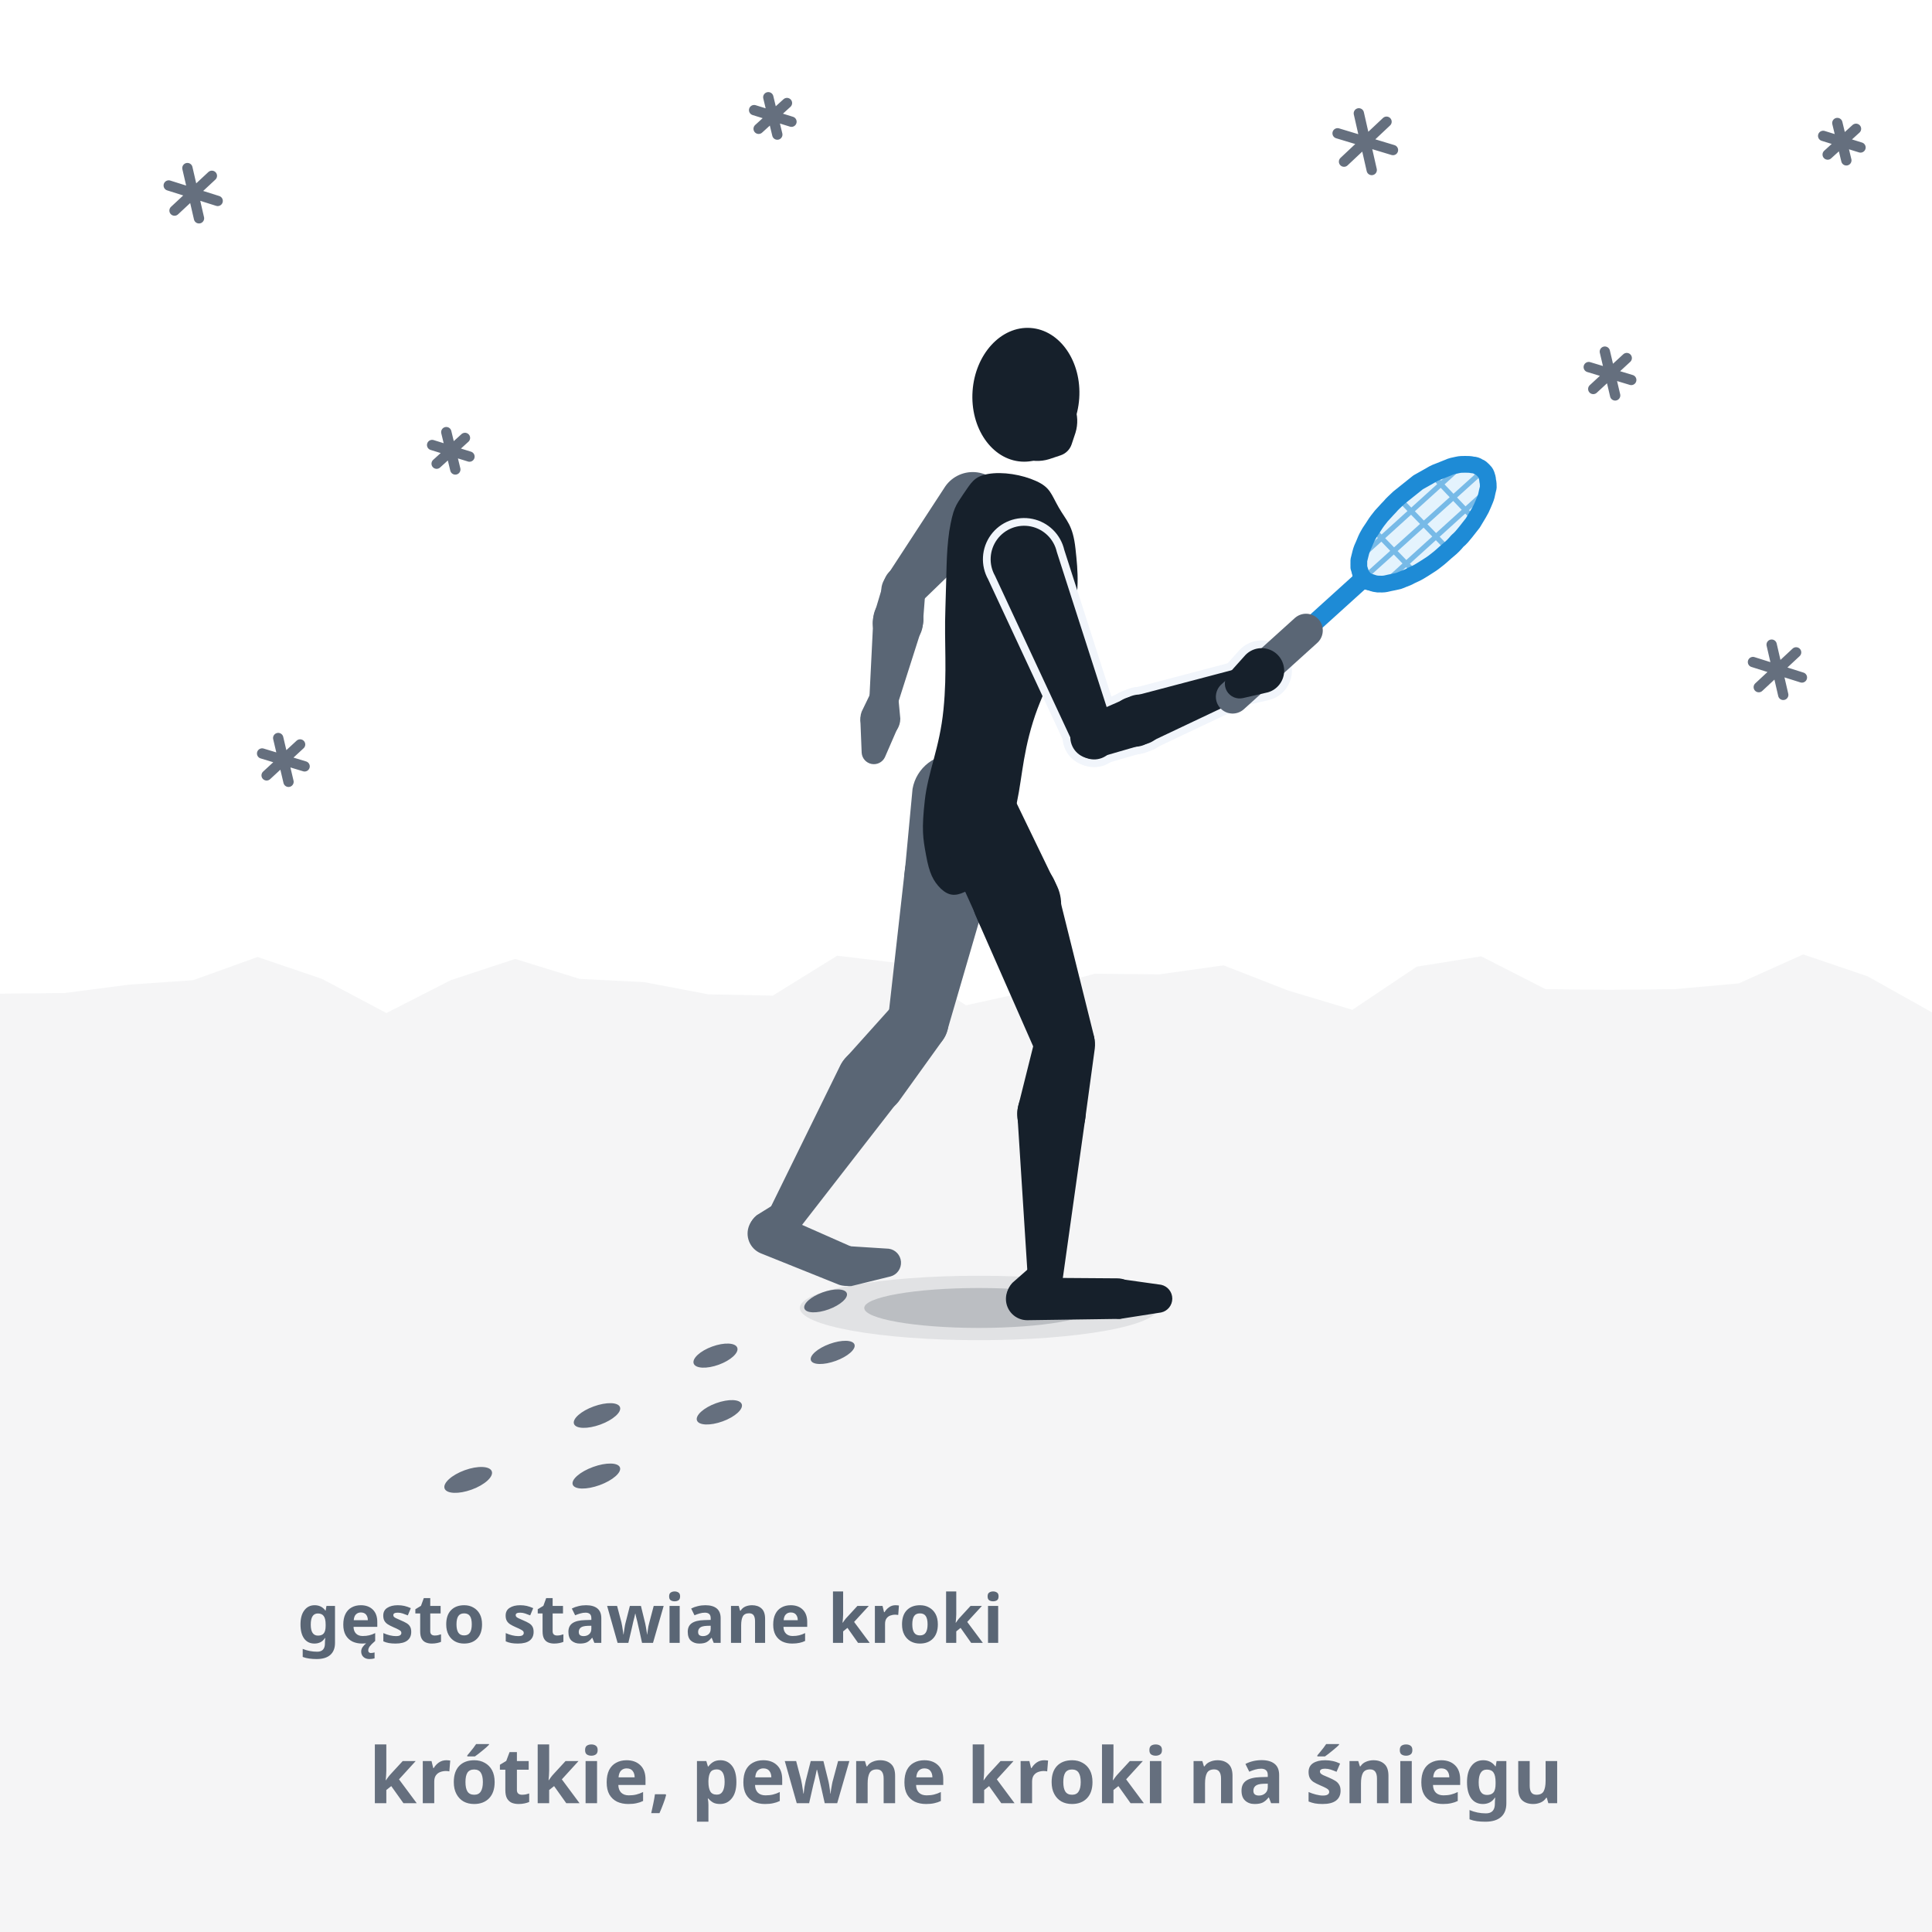
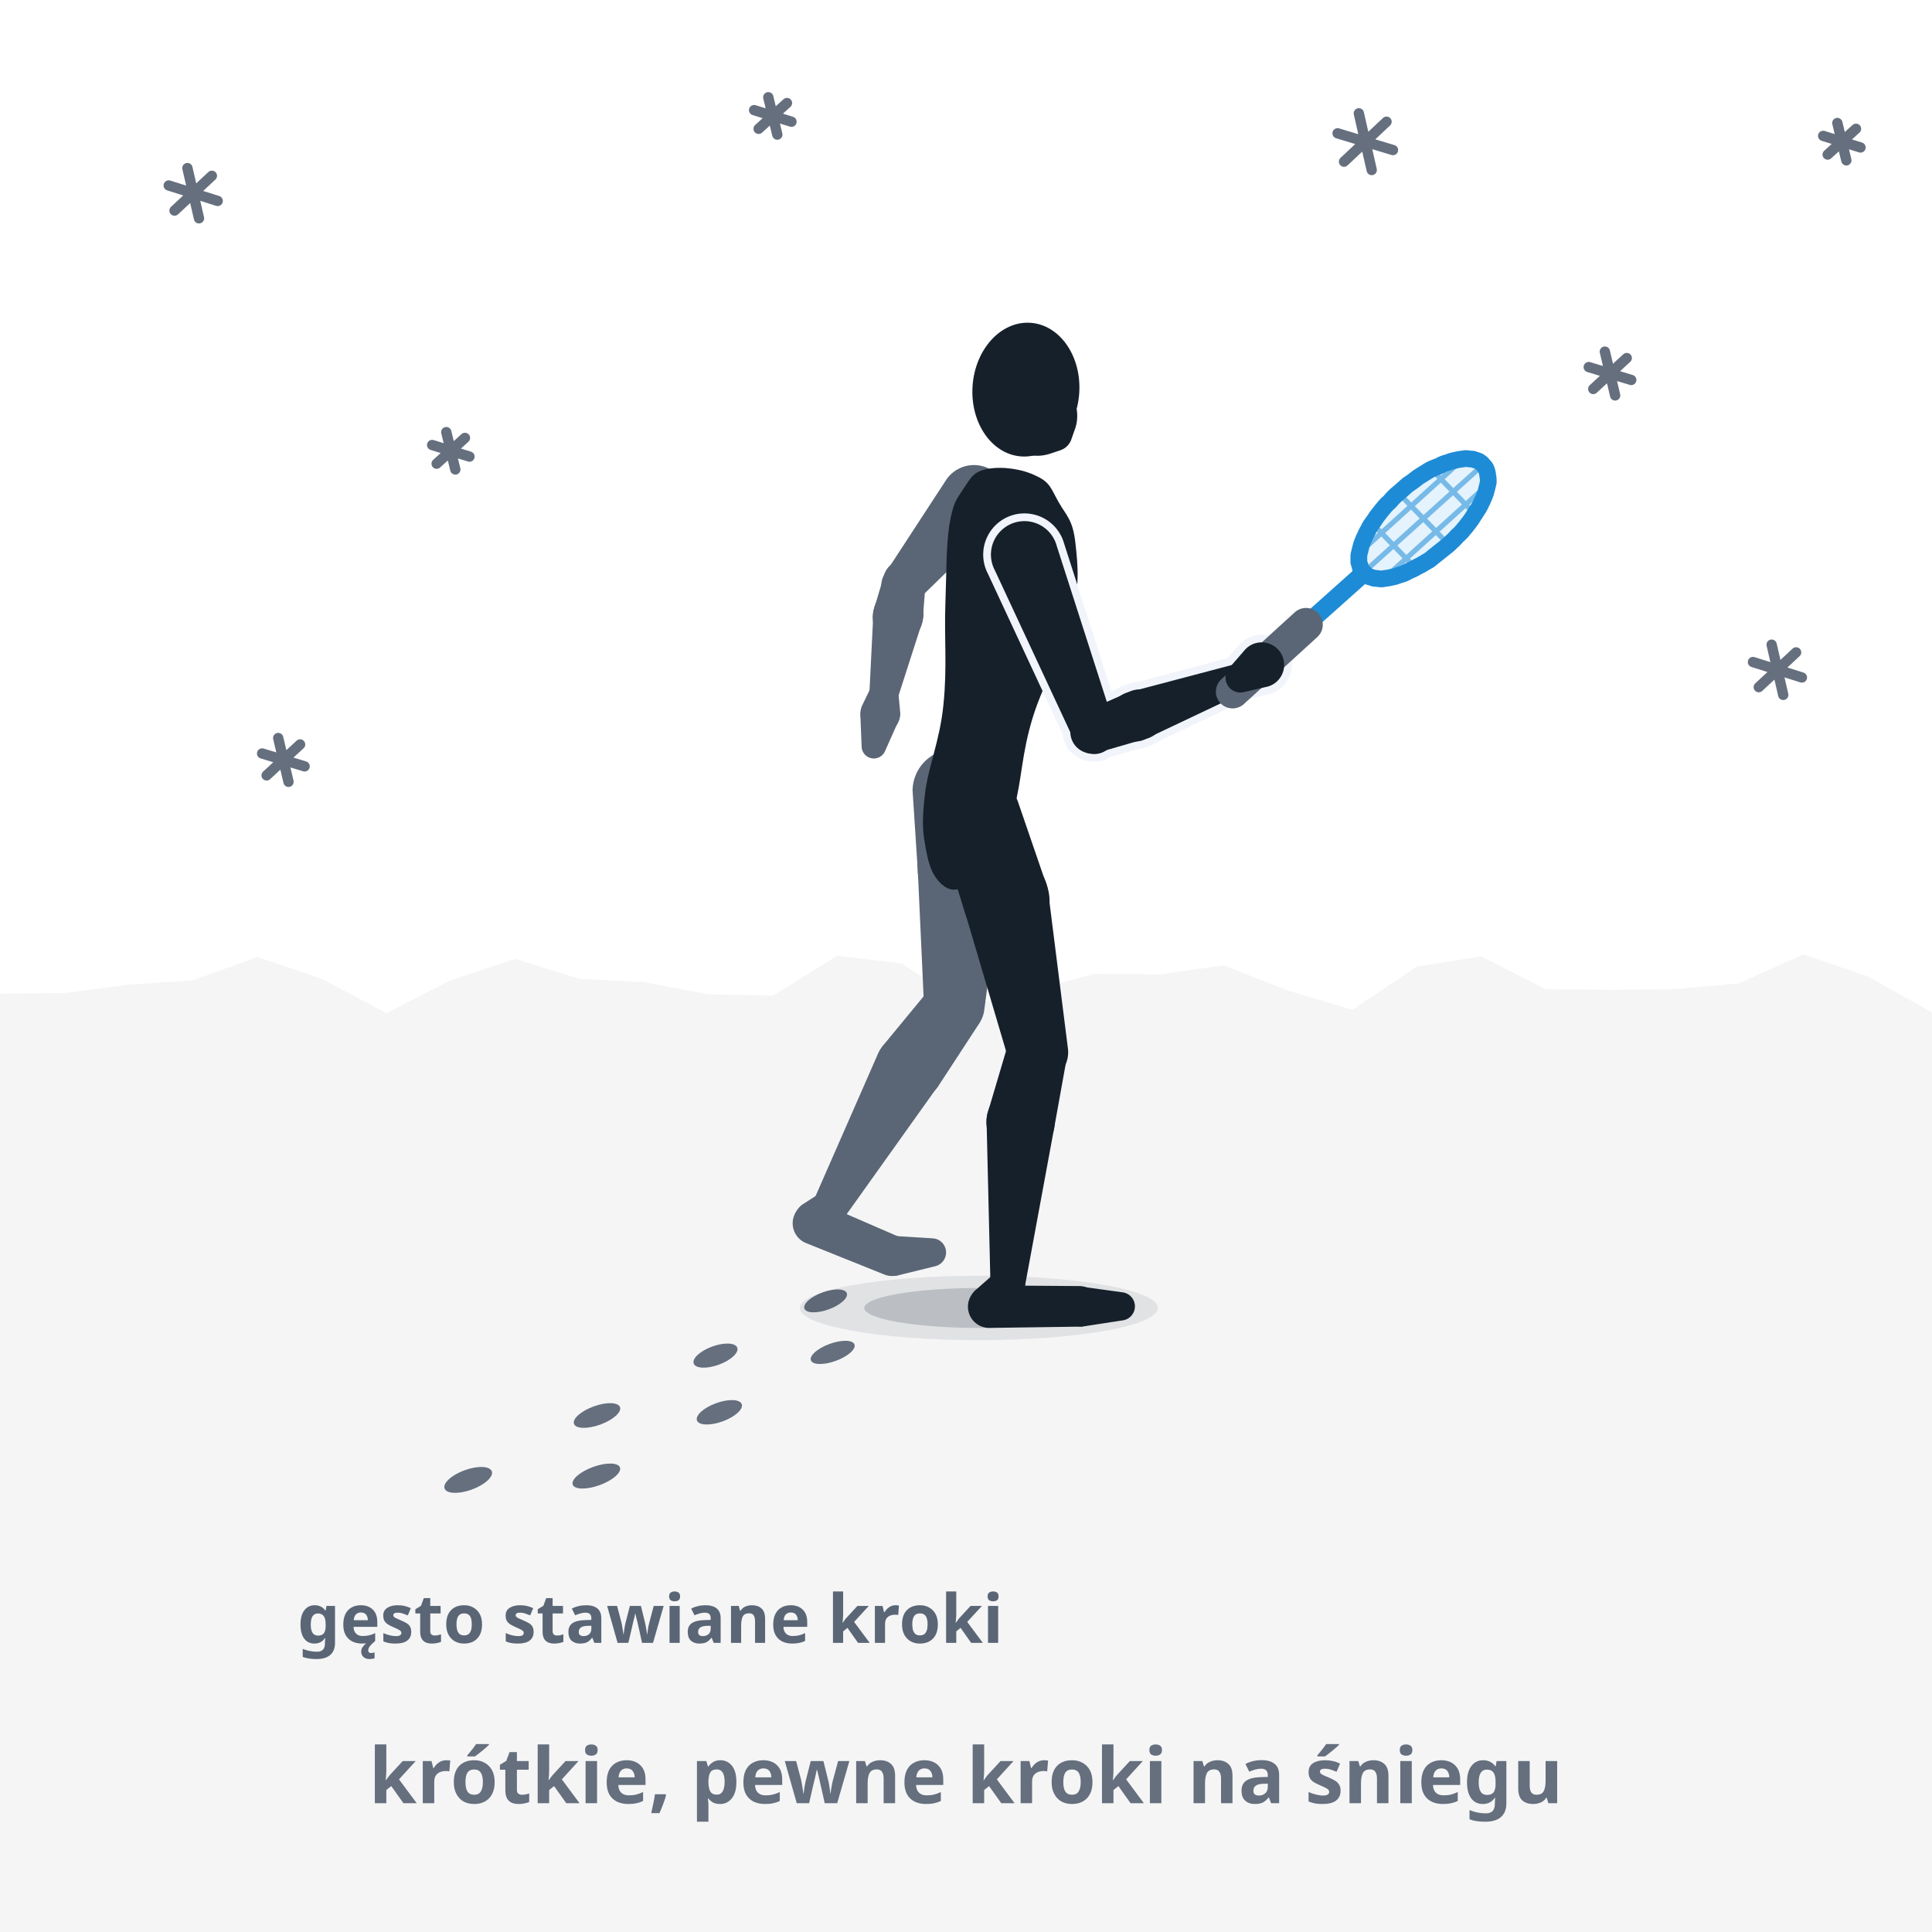
<svg xmlns="http://www.w3.org/2000/svg" viewBox="0 0 300 300" role="img" data-quelle="figuren" aria-label="Snowminton: gracz porusza się po warstwie śniegu, z lekko ugiętymi kolanami, z rakietą przed sobą. Za nim widać ślady krótkich, gęsto stawianych kroków. Padają płatki śniegu.">
  <style>
    .s-k{fill:var(--tinte,#16202b)}
    .s-f{fill:var(--tinte-2,#5a6675)}
    .s-x{fill:var(--flaeche-2,#f1f5fb);stroke:var(--flaeche-2,#f1f5fb);stroke-width:2.4;stroke-linejoin:round}
    .s-rf{fill:var(--primaer,#38a4f1);opacity:.14}
    .s-rs{fill:none;stroke:var(--primaer-dunkel,#1e8bd6);stroke-width:.8;opacity:.55}
    .s-rr{fill:none;stroke:var(--primaer-dunkel,#1e8bd6);stroke-width:2.6;stroke-linejoin:round}
    .s-rh{fill:none;stroke:var(--primaer-dunkel,#1e8bd6);stroke-width:2.1;stroke-linecap:round;stroke-linejoin:round}
    .s-rsch{fill:none;stroke:var(--primaer-dunkel,#1e8bd6);stroke-width:2.8;stroke-linecap:round}
    .s-rg{fill:none;stroke:var(--tinte-2,#5a6675);stroke-width:5.2;stroke-linecap:round}
    .s-sch{fill:var(--schatten-boden,#16202b2e)}
    .s-schw{fill:var(--schatten-boden,#16202b2e);opacity:.5}
    .s-wind{fill:none;stroke:var(--tinte-3,#656f7e);stroke-width:1.6;stroke-linecap:round}
    .s-tritt{fill:var(--tinte-3,#656f7e)}
    .s-feld{fill:var(--tinte-3,#656f7e);opacity:.07}
    .s-lab{fill:var(--tinte-2,#5a6675);font:600 10.5px/1 system-ui,sans-serif}
    .st{fill:var(--tinte-3,#656f7e);font:600 12px/1 system-ui,sans-serif;text-anchor:middle}
  </style>
  <path class="s-feld" d="M0,300L300,300L300,157.2L290,151.6L280,148.2L270,152.7L260,153.6L250,153.7L240,153.6L230,148.5L220,150.1L210,156.8L200,153.8L190,149.9L180,151.3L170,151.2L160,153.9L150,156.1L140,149.6L130,148.4L120,154.6L110,154.4L100,152.5L90,152L80,148.9L70,152.2L60,157.3L50,152L40,148.6L30,152.2L20,152.9L10,154.2L0,154.3Z" />
  <ellipse class="s-tritt" cx="72.7" cy="229.8" rx="3.9" ry="1.6" transform="rotate(-20 72.7 229.8)" />
  <ellipse class="s-tritt" cx="92.6" cy="229.2" rx="3.9" ry="1.5" transform="rotate(-20 92.6 229.2)" />
  <ellipse class="s-tritt" cx="92.7" cy="219.8" rx="3.8" ry="1.5" transform="rotate(-20 92.7 219.8)" />
  <ellipse class="s-tritt" cx="111.7" cy="219.3" rx="3.7" ry="1.5" transform="rotate(-20 111.7 219.3)" />
  <ellipse class="s-tritt" cx="111.1" cy="210.5" rx="3.6" ry="1.5" transform="rotate(-20 111.1 210.5)" />
  <ellipse class="s-tritt" cx="129.3" cy="210" rx="3.6" ry="1.4" transform="rotate(-20 129.3 210)" />
  <ellipse class="s-tritt" cx="128.2" cy="202" rx="3.5" ry="1.4" transform="rotate(-20 128.2 202)" />
  <ellipse class="s-schw" cx="152" cy="203.1" rx="27.8" ry="5" />
  <ellipse class="s-sch" cx="152" cy="203.1" rx="17.8" ry="3.1" />
  <g class="s-f">
-     <path d="M141.7,122.5L140.5,135.3A6.7,6.7 0 1 0 153.8,136.3L154.6,123.5A6.5,6.5 0 0 0 141.7,122.5Z" />
-     <path d="M140.5,135.1L137.9,158.2A4.7,4.7 0 0 0 147.1,160L153.6,137.7A6.7,6.7 0 1 0 140.5,135.1Z" />
-     <path d="M139.1,155.6L131.2,164.4A5.3,5.3 0 1 0 139.5,171.1L146.4,161.5A4.7,4.7 0 0 0 139.1,155.6Z" />
-     <path d="M130.4,165.6L119.4,188A2.7,2.7 0 0 0 124,190.9L139.3,171.2A5.3,5.3 0 1 0 130.4,165.6Z" />
-     <path d="M120.4,186.9L117.5,188.7A3.3,3.3 0 1 0 122,193.5L124,190.8A2.7,2.7 0 0 0 120.4,186.9Z" />
-     <path d="M118.1,194.6L130.3,199.5A3.1,3.1 0 0 0 132.7,193.8L120.7,188.5A3.3,3.3 0 1 0 118.1,194.6Z" />
-     <path d="M132.2,199.7L138.3,198.2A2.2,2.2 0 0 0 138,193.9L131.7,193.5A3.1,3.1 0 1 0 132.2,199.7Z" />
+     <path d="M141.7,122.7L142.5,135A6.7,6.7 0 1 0 155.8,133.9L154.6,121.7A6.5,6.5 0 0 0 141.7,122.7Z" />
+     <path d="M142.5,134.8L143.5,156.6A4.7,4.7 0 0 0 152.8,157.1L155.7,135.4A6.7,6.7 0 1 0 142.5,134.8Z" />
+     <path d="M144.5,153.4L137,162.5A5.3,5.3 0 1 0 145.6,168.8L152,159A4.7,4.7 0 0 0 144.5,153.4Z" />
+     <path d="M136.3,163.7L126.3,186.5A2.7,2.7 0 0 0 131,189.2L145.4,169A5.3,5.3 0 1 0 136.3,163.7Z" />
+     <path d="M127.3,185.3L124.5,187.1A3.3,3.3 0 1 0 129,191.9L131,189.2A2.7,2.7 0 0 0 127.3,185.3Z" />
+     <path d="M125.1,193L137.3,197.9A3.1,3.1 0 0 0 139.7,192.1L127.7,186.9A3.3,3.3 0 1 0 125.1,193Z" />
+     <path d="M139.2,198.1L145.3,196.6A2.2,2.2 0 0 0 145,192.3L138.6,191.9A3.1,3.1 0 1 0 139.2,198.1Z" />
  </g>
  <g class="s-f">
-     <path d="M146.8,75.5L137.6,89.6A3.3,3.3 0 0 0 142.7,93.8L154.8,82.1A5.2,5.2 0 1 0 146.8,75.5Z" />
-     <path d="M137.2,90.5L135.7,95.5A3.9,3.9 0 1 0 143.3,96.9L143.7,91.7A3.3,3.3 0 0 0 137.2,90.5Z" />
-     <path d="M135.6,96.3L135,108.4A2.3,2.3 0 0 0 139.4,109.3L143.1,97.7A3.9,3.9 0 1 0 135.6,96.3Z" />
+     <path d="M146.8,74.7L137.6,88.8A3.3,3.3 0 0 0 142.7,93L154.8,81.2A5.2,5.2 0 1 0 146.8,74.7Z" />
+     <path d="M137.2,89.6L135.7,94.6A3.9,3.9 0 1 0 143.3,96L143.7,90.9A3.3,3.3 0 0 0 137.2,89.6Z" />
+     <path d="M135.6,95.5L135,107.6A2.3,2.3 0 0 0 139.4,108.4L143.1,96.9A3.9,3.9 0 1 0 135.6,95.5Z" />
  </g>
  <g class="s-f">
-     <path d="M135.2,107.6L133.8,110.5A3.1,3.1 0 1 0 139.8,111.6L139.5,108.4A2.3,2.3 0 0 0 135.2,107.6Z" />
-     <path d="M133.6,111.9L133.8,116.9A1.9,1.9 0 0 0 137.4,117.6L139.4,113A3,3 0 1 0 133.6,111.9Z" />
+     <path d="M135.2,106.8L133.8,109.7A3.1,3.1 0 1 0 139.8,110.8L139.5,107.6A2.3,2.3 0 0 0 135.2,106.8Z" />
+     <path d="M133.6,111.1L133.8,116.1A1.9,1.9 0 0 0 137.4,116.7L139.4,112.2A3,3 0 1 0 133.6,111.1Z" />
  </g>
  <g class="s-k">
-     <path d="M160.9,74.7C163.1,75.7 163.2,76.7 164.4,78.8C165.6,80.9 166.6,81.5 167,85.2C167.4,88.9 167.7,91.9 166.3,97.2C165,102.6 162.2,106.3 160.4,112.1C158.6,117.9 158.7,121.8 157.5,126.3C156.2,130.7 155.5,131.8 154,134.2C152.5,136.7 151.4,137.8 149.8,138.5C148.3,139.2 147.3,139.1 146.1,138C144.9,136.8 144.3,135.6 143.8,132.8C143.3,130.1 143.1,128.8 143.6,124.3C144.1,119.8 145.9,116.2 146.5,110.2C147.1,104.2 146.6,100 146.8,94.5C147,89 146.9,86 147.4,82.5C148,78.9 148.4,78.5 149.6,76.7C150.8,75 151.2,74 153.4,73.6C155.7,73.2 158.7,73.7 160.9,74.7Z" />
-     <path d="M146,129.9L151.7,142.5A6.7,6.7 0 1 0 163.7,136.8L157.7,124.4A6.5,6.5 0 0 0 146,129.9Z" />
-     <path d="M151.6,142.4L161.1,164A4.7,4.7 0 0 0 169.9,161L164.2,138.1A6.7,6.7 0 1 0 151.6,142.4Z" />
-     <path d="M160.8,161L158.1,171.8A5.3,5.3 0 1 0 168.5,173.8L170,162.8A4.7,4.7 0 0 0 160.8,161Z" />
-     <path d="M158,173.4L159.6,198.5A2.7,2.7 0 0 0 165,198.7L168.5,173.8A5.3,5.3 0 1 0 158,173.4Z" />
-     <path d="M160.5,196.3L157.2,199.2A3.3,3.3 0 1 0 162.2,203.5L164.6,199.7A2.7,2.7 0 0 0 160.5,196.3Z" />
-     <path d="M159.5,205L173.5,204.8A3.1,3.1 0 0 0 173.5,198.5L159.5,198.4A3.3,3.3 0 1 0 159.5,205Z" />
-     <path d="M173.9,204.8L180.3,203.8A2.2,2.2 0 0 0 180.3,199.5L173.9,198.6A3.1,3.1 0 1 0 173.9,204.8Z" />
+     <path d="M160.9,73.9C163.1,74.9 163.2,75.9 164.4,78C165.6,80.1 166.6,80.7 167,84.4C167.4,88.1 167.7,91 166.3,96.4C165,101.8 162.2,105.5 160.4,111.3C158.6,117.1 158.7,121 157.5,125.4C156.2,129.9 155.5,131 154,133.4C152.5,135.9 151.4,136.9 149.8,137.7C148.3,138.4 147.3,138.3 146.1,137.2C144.9,136 144.3,134.7 143.8,132C143.3,129.3 143.1,128 143.6,123.5C144.1,119 145.9,115.3 146.5,109.4C147.1,103.4 146.6,99.2 146.8,93.7C147,88.1 146.9,85.2 147.4,81.6C148,78.1 148.4,77.7 149.6,75.9C150.8,74.1 151.2,73.2 153.4,72.8C155.7,72.4 158.7,72.8 160.9,73.9Z" />
+     <path d="M145.7,128.4L149.8,141.6A6.7,6.7 0 1 0 162.5,137.4L158,124.3A6.5,6.5 0 0 0 145.7,128.4Z" />
+     <path d="M149.8,141.5L156.6,164.5A4.7,4.7 0 0 0 165.8,162.6L162.8,138.8A6.7,6.7 0 1 0 149.8,141.5Z" />
+     <path d="M156.6,161.9L153.4,172.7A5.3,5.3 0 1 0 163.7,175.1L165.7,164A4.7,4.7 0 0 0 156.6,161.9Z" />
+     <path d="M153.2,174.3L153.8,199.5A2.7,2.7 0 0 0 159.1,200L163.7,175.1A5.3,5.3 0 1 0 153.2,174.3Z" />
+     <path d="M154.7,197.5L151.4,200.4A3.3,3.3 0 1 0 156.4,204.7L158.8,200.9A2.7,2.7 0 0 0 154.7,197.5Z" />
+     <path d="M153.6,206.2L167.6,206A3.1,3.1 0 0 0 167.6,199.7L153.6,199.6A3.3,3.3 0 1 0 153.6,206.2Z" />
+     <path d="M168,206L174.5,205A2.2,2.2 0 0 0 174.5,200.7L168,199.8A3.1,3.1 0 1 0 168,206Z" />
  </g>
  <g class="s-k">
-     <ellipse cx="159.3" cy="61.3" rx="8.3" ry="10.4" transform="rotate(4 159.3 61.3)" />
-     <path d="M162.9,71.3L164.7,70.7A2.7,2.7 0 0 0 166.4,69L167,67.2A6.2,6.2 0 1 0 162.9,71.3Z" />
+     <ellipse cx="159.3" cy="60.5" rx="8.3" ry="10.4" transform="rotate(4 159.3 60.5)" />
+     <path d="M162.9,70.5L164.7,69.9A2.7,2.7 0 0 0 166.4,68.1L167,66.4A6.2,6.2 0 1 0 162.9,70.5Z" />
  </g>
  <g class="s-x">
-     <path d="M154.5,89.4L166.8,115.8A3.3,3.3 0 0 0 173,113.4L164.1,85.7A5.2,5.2 0 1 0 154.5,89.4Z" />
-     <path d="M170.7,117.6L177.6,115.6A3.9,3.9 0 1 0 175,108.4L168.4,111.3A3.3,3.3 0 0 0 170.7,117.6Z" />
-     <path d="M178.2,115.4L193.4,108.2A2.3,2.3 0 0 0 191.9,103.9L175.6,108.2A3.9,3.9 0 1 0 178.2,115.4Z" />
-     <path d="M193,108.4L196.9,107.5A3.5,3.5 0 1 0 193.4,101.7L190.8,104.6A2.3,2.3 0 0 0 193,108.4Z" />
+     <path d="M154.5,88.6L166.8,115A3.3,3.3 0 0 0 173,112.5L164.1,84.8A5.2,5.2 0 1 0 154.5,88.6Z" />
+     <path d="M170.7,116.8L177.6,114.8A3.9,3.9 0 1 0 175,107.6L168.4,110.5A3.3,3.3 0 0 0 170.7,116.8Z" />
+     <path d="M178.2,114.6L193.4,107.4A2.3,2.3 0 0 0 191.9,103.1L175.6,107.4A3.9,3.9 0 1 0 178.2,114.6Z" />
+     <path d="M193,107.5L196.9,106.6A3.5,3.5 0 1 0 193.4,100.8L190.8,103.8A2.3,2.3 0 0 0 193,107.5Z" />
  </g>
  <g class="s-k">
-     <path d="M154.5,89.4L166.8,115.8A3.3,3.3 0 0 0 173,113.4L164.1,85.7A5.2,5.2 0 1 0 154.5,89.4Z" />
-     <path d="M170.7,117.6L177.6,115.6A3.9,3.9 0 1 0 175,108.4L168.4,111.3A3.3,3.3 0 0 0 170.7,117.6Z" />
-     <path d="M178.2,115.4L193.4,108.2A2.3,2.3 0 0 0 191.9,103.9L175.6,108.2A3.9,3.9 0 1 0 178.2,115.4Z" />
+     <path d="M154.5,88.6L166.8,115A3.3,3.3 0 0 0 173,112.5L164.1,84.8A5.2,5.2 0 1 0 154.5,88.6Z" />
+     <path d="M170.7,116.8L177.6,114.8A3.9,3.9 0 1 0 175,107.6L168.4,110.5A3.3,3.3 0 0 0 170.7,116.8Z" />
+     <path d="M178.2,114.6L193.4,107.4A2.3,2.3 0 0 0 191.9,103.1L175.6,107.4A3.9,3.9 0 1 0 178.2,114.6Z" />
  </g>
-   <path class="s-rf" d="M230.3,73C230.1,72.8 229.9,72.6 229.6,72.5C229.3,72.3 229,72.2 228.7,72.2C228.3,72.1 227.9,72.1 227.5,72.1C227.1,72.1 226.7,72.1 226.3,72.2C225.8,72.3 225.3,72.4 224.9,72.6C224.4,72.8 223.9,73 223.4,73.2C222.8,73.4 222.3,73.7 221.8,74C221.3,74.3 220.7,74.6 220.2,74.9C219.7,75.3 219.2,75.7 218.7,76.1C218.2,76.5 217.7,76.9 217.2,77.3C216.7,77.8 216.2,78.2 215.8,78.7C215.3,79.2 214.9,79.7 214.5,80.1C214.1,80.6 213.7,81.1 213.4,81.6C213.1,82.1 212.7,82.6 212.5,83C212.2,83.5 212,84 211.8,84.5C211.6,84.9 211.4,85.4 211.3,85.8C211.2,86.2 211.1,86.6 211,87C211,87.4 211,87.8 211,88.1C211.1,88.4 211.2,88.8 211.3,89C211.4,89.3 211.6,89.6 211.8,89.8C212,90 212.2,90.2 212.5,90.3C212.8,90.4 213.1,90.5 213.4,90.6C213.8,90.7 214.2,90.7 214.6,90.7C215,90.7 215.4,90.6 215.8,90.5C216.3,90.4 216.8,90.3 217.2,90.2C217.7,90 218.2,89.8 218.7,89.6C219.2,89.3 219.8,89.1 220.3,88.8C220.8,88.5 221.3,88.2 221.9,87.8C222.4,87.5 222.9,87.1 223.4,86.7C223.9,86.3 224.4,85.8 224.9,85.4C225.4,85 225.9,84.5 226.3,84C226.8,83.6 227.2,83.1 227.6,82.6C228,82.1 228.4,81.6 228.7,81.2C229,80.7 229.3,80.2 229.6,79.7C229.9,79.2 230.1,78.8 230.3,78.3C230.5,77.8 230.7,77.4 230.8,77C230.9,76.5 231,76.1 231.1,75.7C231.1,75.3 231.1,75 231,74.6C231,74.3 230.9,74 230.8,73.7C230.7,73.4 230.5,73.2 230.3,73Z" />
-   <path class="s-rs" d="M215.5,90.1L230.4,76.6M212.4,89.2L229.7,73.6M211.7,86.1L226.6,72.6M219.5,88.7L213.4,82.4M224.6,85L217.5,77.7M228.7,80.4L222.6,74" />
-   <path class="s-rh" d="M213.9,90.9L211.2,90.3L210.8,87.6" />
-   <path class="s-rsch" d="M202.8,97.9L211.2,90.3" />
-   <path class="s-rr" d="M230.3,73C230.1,72.8 229.9,72.6 229.6,72.5C229.3,72.3 229,72.2 228.7,72.2C228.3,72.1 227.9,72.1 227.5,72.1C227.1,72.1 226.7,72.1 226.3,72.2C225.8,72.3 225.3,72.4 224.9,72.6C224.4,72.8 223.9,73 223.4,73.2C222.8,73.4 222.3,73.7 221.8,74C221.3,74.3 220.7,74.6 220.2,74.9C219.7,75.3 219.2,75.7 218.7,76.1C218.2,76.5 217.7,76.9 217.2,77.3C216.7,77.8 216.2,78.2 215.8,78.7C215.3,79.2 214.9,79.7 214.5,80.1C214.1,80.6 213.7,81.1 213.4,81.6C213.1,82.1 212.7,82.6 212.5,83C212.2,83.5 212,84 211.8,84.5C211.6,84.9 211.4,85.4 211.3,85.8C211.2,86.2 211.1,86.6 211,87C211,87.4 211,87.8 211,88.1C211.1,88.4 211.2,88.8 211.3,89C211.4,89.3 211.6,89.6 211.8,89.8C212,90 212.2,90.2 212.5,90.3C212.8,90.4 213.1,90.5 213.4,90.6C213.8,90.7 214.2,90.7 214.6,90.7C215,90.7 215.4,90.6 215.8,90.5C216.3,90.4 216.8,90.3 217.2,90.2C217.7,90 218.2,89.8 218.7,89.6C219.2,89.3 219.8,89.1 220.3,88.8C220.8,88.5 221.3,88.2 221.9,87.8C222.4,87.5 222.9,87.1 223.4,86.7C223.9,86.3 224.4,85.8 224.9,85.4C225.4,85 225.9,84.5 226.3,84C226.8,83.6 227.2,83.1 227.6,82.6C228,82.1 228.4,81.6 228.7,81.2C229,80.7 229.3,80.2 229.6,79.7C229.9,79.2 230.1,78.8 230.3,78.3C230.5,77.8 230.7,77.4 230.8,77C230.9,76.5 231,76.1 231.1,75.7C231.1,75.3 231.1,75 231,74.6C231,74.3 230.9,74 230.8,73.7C230.7,73.4 230.5,73.2 230.3,73Z" />
-   <path class="s-rg" d="M191.4,108.2L202.8,97.9" />
+   <path class="s-rf" d="M230.3,72.2C230.1,71.9 229.9,71.8 229.6,71.6C229.3,71.5 229,71.4 228.7,71.3C228.3,71.3 227.9,71.2 227.5,71.2C227.1,71.3 226.7,71.3 226.3,71.4C225.8,71.5 225.3,71.6 224.9,71.8C224.4,71.9 223.9,72.1 223.4,72.4C222.8,72.6 222.3,72.8 221.8,73.1C221.3,73.4 220.7,73.8 220.2,74.1C219.7,74.5 219.2,74.9 218.7,75.2C218.2,75.6 217.7,76.1 217.2,76.5C216.7,76.9 216.2,77.4 215.8,77.9C215.3,78.3 214.9,78.8 214.5,79.3C214.1,79.8 213.7,80.3 213.4,80.8C213.1,81.2 212.7,81.7 212.5,82.2C212.2,82.7 212,83.2 211.8,83.6C211.6,84.1 211.4,84.5 211.3,85C211.2,85.4 211.1,85.8 211,86.2C211,86.6 211,86.9 211,87.3C211.1,87.6 211.2,87.9 211.3,88.2C211.4,88.5 211.6,88.7 211.8,88.9C212,89.1 212.2,89.3 212.5,89.5C212.8,89.6 213.1,89.7 213.4,89.8C213.8,89.8 214.2,89.9 214.6,89.9C215,89.8 215.4,89.8 215.8,89.7C216.3,89.6 216.8,89.5 217.2,89.3C217.7,89.2 218.2,89 218.7,88.7C219.2,88.5 219.8,88.2 220.3,87.9C220.8,87.7 221.3,87.3 221.9,87C222.4,86.6 222.9,86.2 223.4,85.8C223.9,85.4 224.4,85 224.9,84.6C225.4,84.1 225.9,83.7 226.3,83.2C226.8,82.8 227.2,82.3 227.6,81.8C228,81.3 228.4,80.8 228.7,80.3C229,79.8 229.3,79.4 229.6,78.9C229.9,78.4 230.1,77.9 230.3,77.5C230.5,77 230.7,76.6 230.8,76.1C230.9,75.7 231,75.3 231.1,74.9C231.1,74.5 231.1,74.2 231,73.8C231,73.5 230.9,73.2 230.8,72.9C230.7,72.6 230.5,72.4 230.3,72.2Z" />
+   <path class="s-rs" d="M215.5,89.3L230.4,75.8M212.4,88.3L229.7,72.7M211.7,85.3L226.6,71.8M219.5,87.9L213.4,81.6M224.6,84.2L217.5,76.9M228.7,79.5L222.6,73.2" />
+   <path class="s-rh" d="M213.9,90L211.2,89.5L210.8,86.8" />
+   <path class="s-rsch" d="M202.8,97L211.2,89.5" />
+   <path class="s-rr" d="M230.3,72.2C230.1,71.9 229.9,71.8 229.6,71.6C229.3,71.5 229,71.4 228.7,71.3C228.3,71.3 227.9,71.2 227.5,71.2C227.1,71.3 226.7,71.3 226.3,71.4C225.8,71.5 225.3,71.6 224.9,71.8C224.4,71.9 223.9,72.1 223.4,72.4C222.8,72.6 222.3,72.8 221.8,73.1C221.3,73.4 220.7,73.8 220.2,74.1C219.7,74.5 219.2,74.9 218.7,75.2C218.2,75.6 217.7,76.1 217.2,76.5C216.7,76.9 216.2,77.4 215.8,77.9C215.3,78.3 214.9,78.8 214.5,79.3C214.1,79.8 213.7,80.3 213.4,80.8C213.1,81.2 212.7,81.7 212.5,82.2C212.2,82.7 212,83.2 211.8,83.6C211.6,84.1 211.4,84.5 211.3,85C211.2,85.4 211.1,85.8 211,86.2C211,86.6 211,86.9 211,87.3C211.1,87.6 211.2,87.9 211.3,88.2C211.4,88.5 211.6,88.7 211.8,88.9C212,89.1 212.2,89.3 212.5,89.5C212.8,89.6 213.1,89.7 213.4,89.8C213.8,89.8 214.2,89.9 214.6,89.9C215,89.8 215.4,89.8 215.8,89.7C216.3,89.6 216.8,89.5 217.2,89.3C217.7,89.2 218.2,89 218.7,88.7C219.2,88.5 219.8,88.2 220.3,87.9C220.8,87.7 221.3,87.3 221.9,87C222.4,86.6 222.9,86.2 223.4,85.8C223.9,85.4 224.4,85 224.9,84.6C225.4,84.1 225.9,83.7 226.3,83.2C226.8,82.8 227.2,82.3 227.6,81.8C228,81.3 228.4,80.8 228.7,80.3C229,79.8 229.3,79.4 229.6,78.9C229.9,78.4 230.1,77.9 230.3,77.5C230.5,77 230.7,76.6 230.8,76.1C230.9,75.7 231,75.3 231.1,74.9C231.1,74.5 231.1,74.2 231,73.8C231,73.5 230.9,73.2 230.8,72.9C230.7,72.6 230.5,72.4 230.3,72.2Z" />
+   <path class="s-rg" d="M191.4,107.4L202.8,97" />
  <g class="s-k">
-     <path d="M193,108.4L196.9,107.5A3.5,3.5 0 1 0 193.4,101.7L190.8,104.6A2.3,2.3 0 0 0 193,108.4Z" />
+     <path d="M193,107.5L196.9,106.6A3.5,3.5 0 1 0 193.4,100.8L190.8,103.8A2.3,2.3 0 0 0 193,107.5Z" />
  </g>
  <path class="s-wind" d="M26.2,28.8L33.8,31.2M29.1,26.1L30.9,33.9M32.9,27.3L27.1,32.7M67.1,69.1L72.9,70.9M69.3,67.1L70.7,72.9M72.2,68L67.8,72M207.7,20.7L216.3,23.3M211,17.6L213,26.4M215.3,18.9L208.7,25.1M246.7,57L253.3,59M249.2,54.6L250.8,61.4M252.6,55.6L247.4,60.4M272.2,102.8L279.8,105.2M275.1,100.1L276.9,107.9M278.9,101.3L273.1,106.7M40.7,117L47.3,119M43.2,114.6L44.8,121.4M46.6,115.6L41.4,120.4M117.1,17.1L122.9,18.9M119.3,15.1L120.7,20.9M122.2,16L117.8,20M283.1,21.1L288.9,22.9M285.3,19.1L286.7,24.9M288.2,20L283.8,24" />
  <text class="s-lab" x="101" y="255.1" text-anchor="middle">gęsto stawiane kroki</text>
  <text class="st" x="150" y="280">krótkie, pewne kroki na śniegu</text>
</svg>
